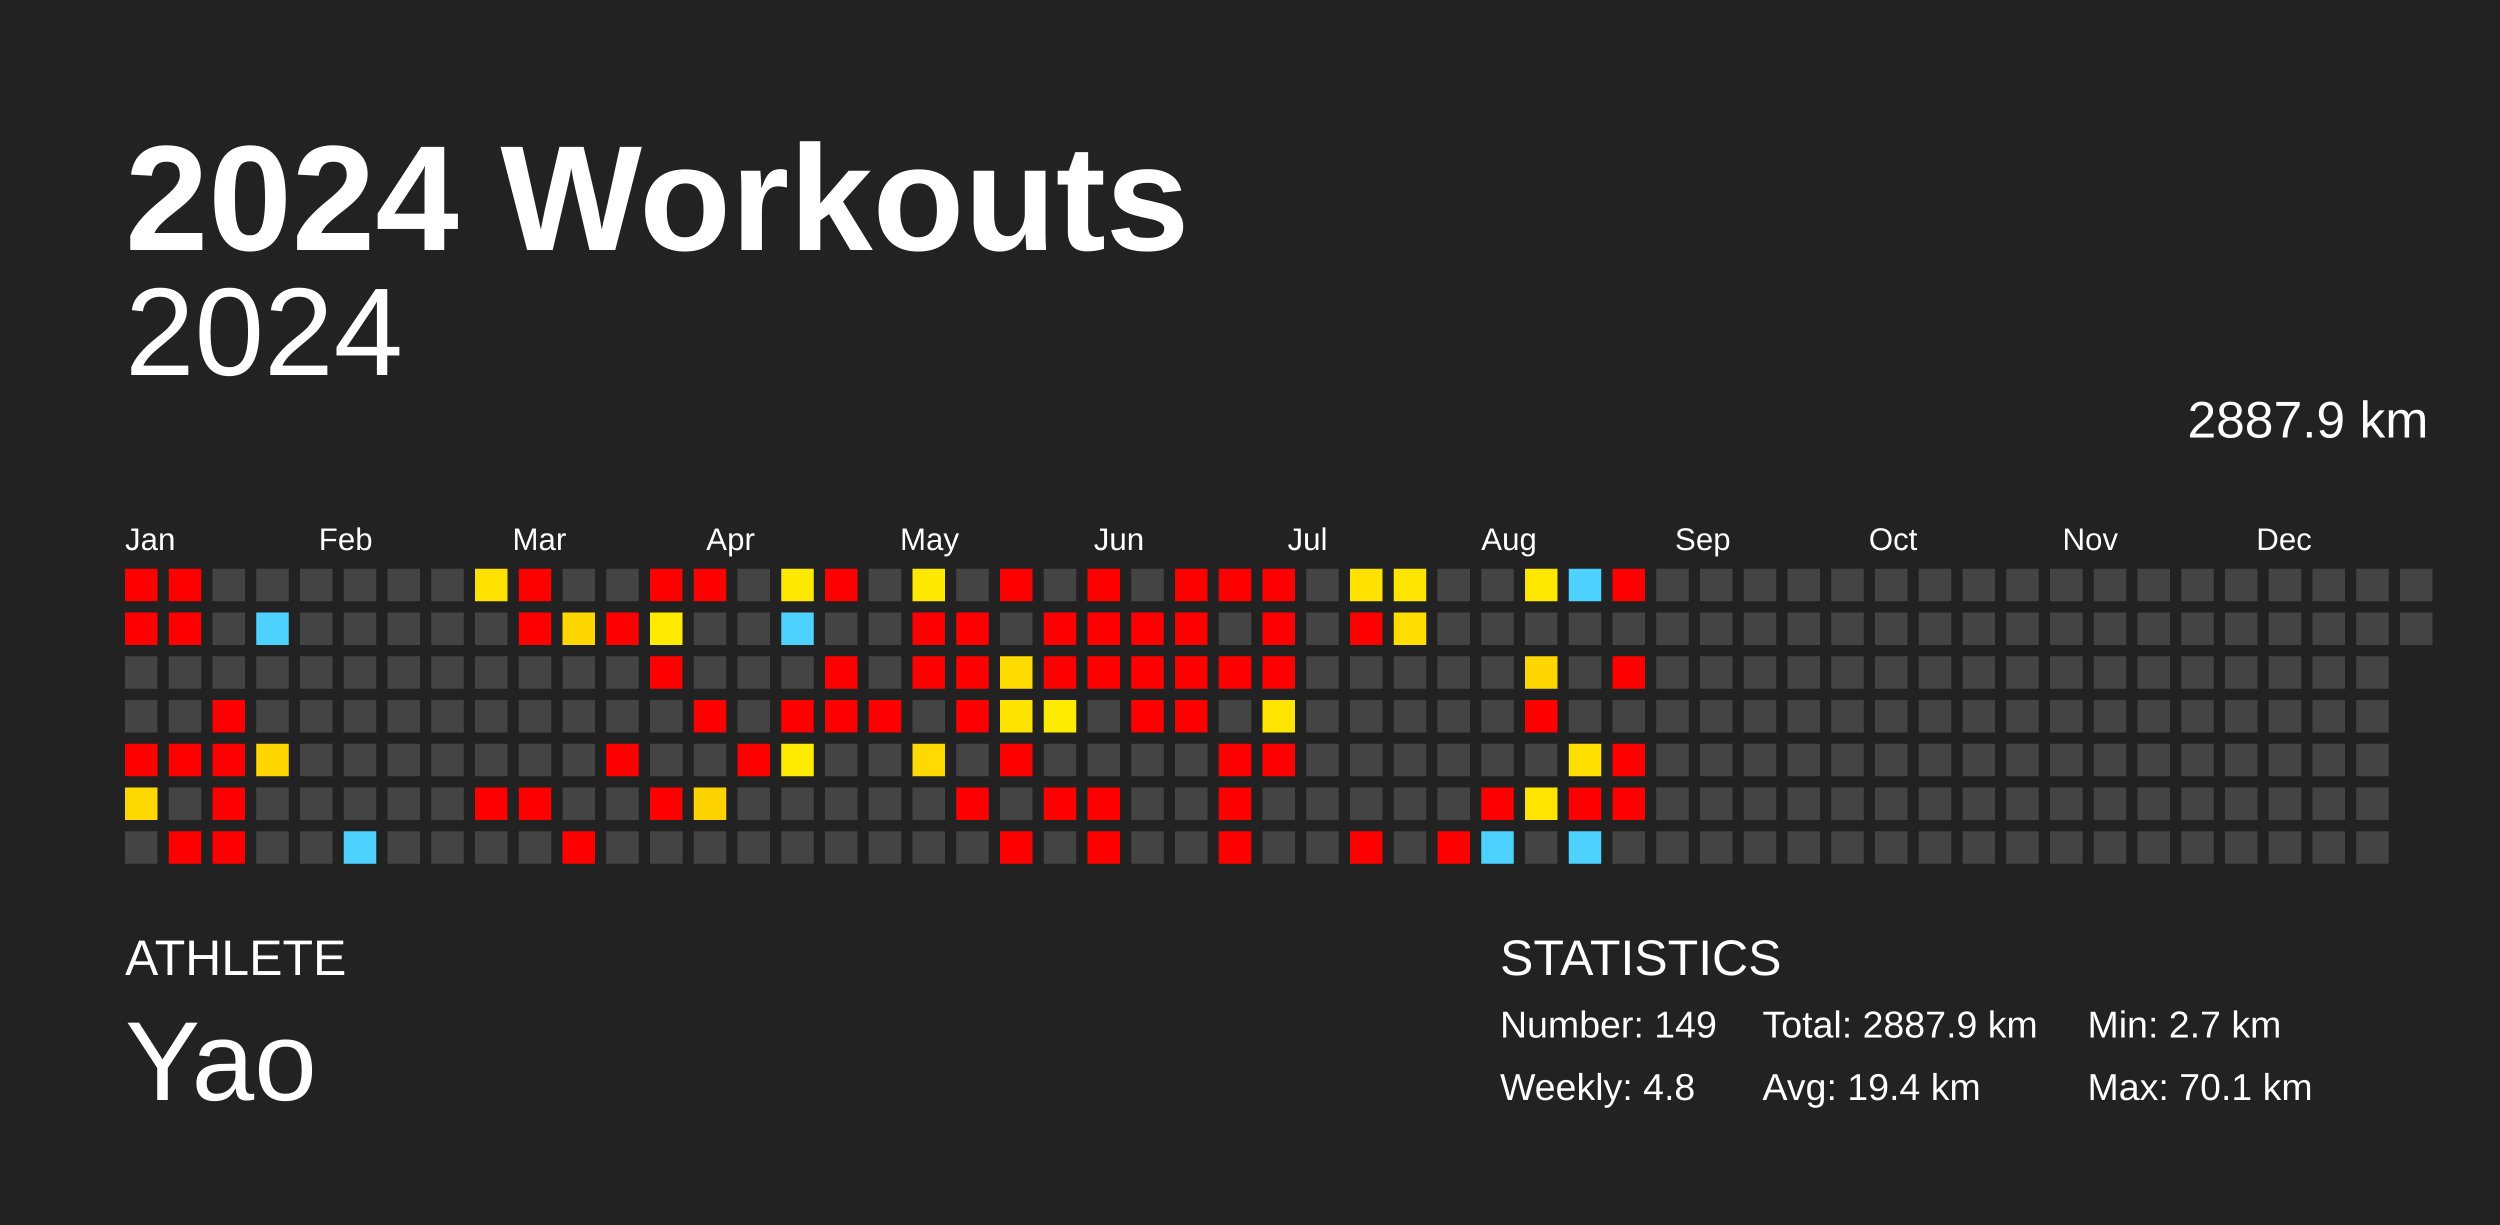
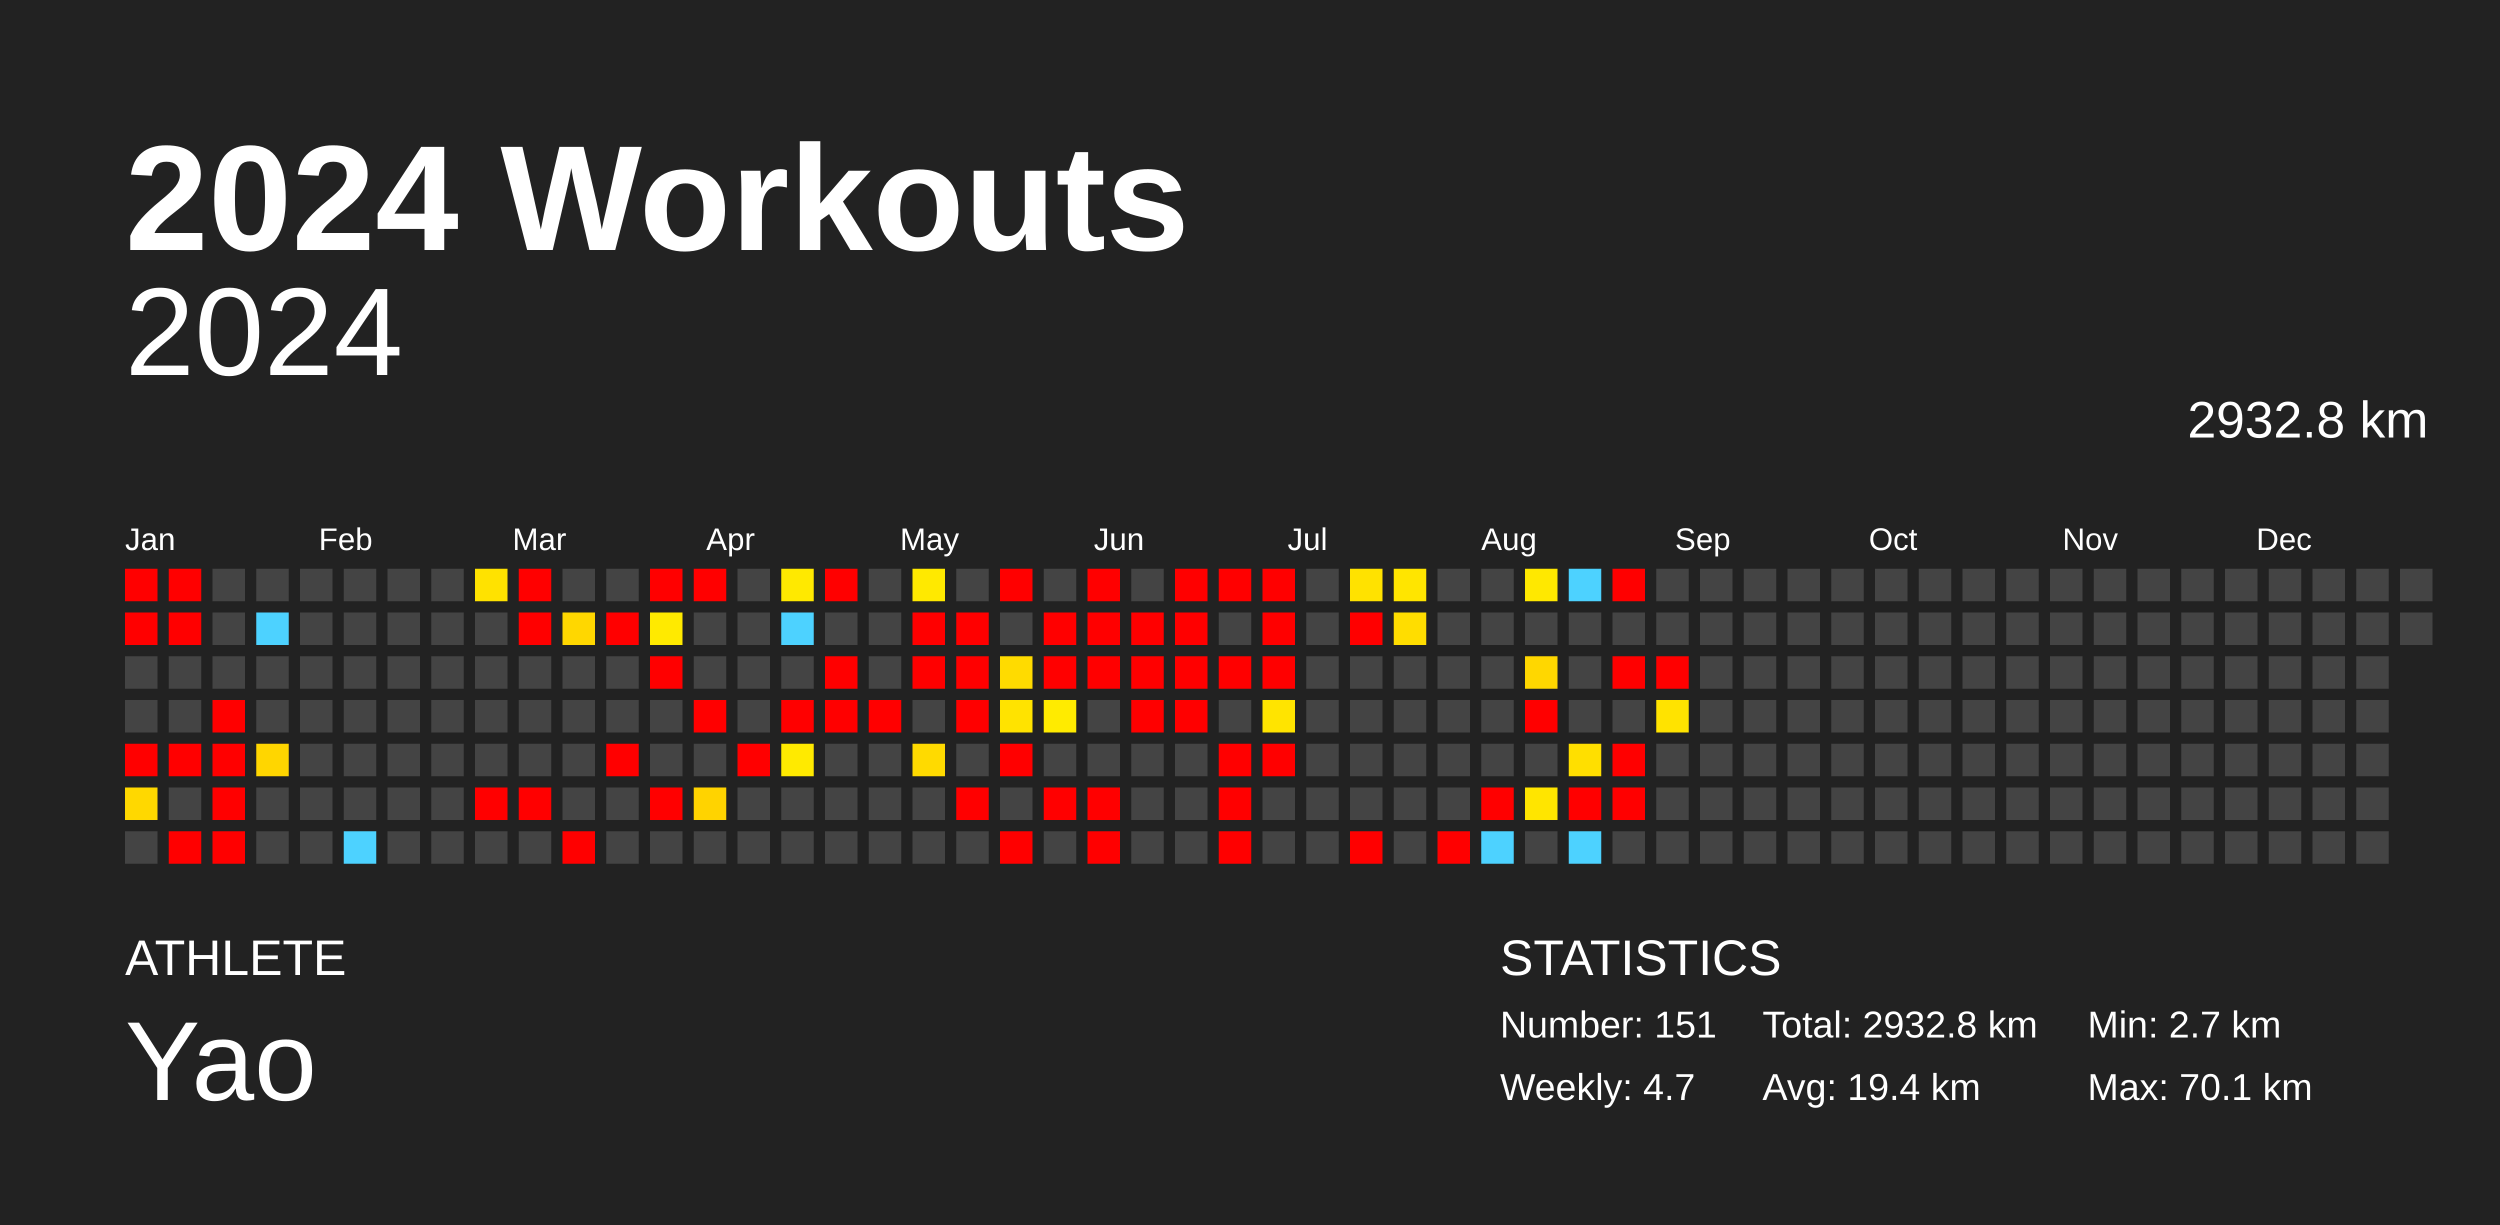
<svg xmlns="http://www.w3.org/2000/svg" baseProfile="full" height="98mm" version="1.1" viewBox="0,0,200,98" width="200mm">
  <defs />
  <rect fill="#222222" height="98" width="200" x="0" y="0" />
  <text fill="#FFFFFF" style="font-size:12px; font-family:Arial; font-weight:bold;" x="10" y="20">2024 Workouts</text>
  <text fill="#FFFFFF" style="font-size:4px; font-family:Arial" x="10" y="78">ATHLETE</text>
  <text fill="#FFFFFF" style="font-size:9px; font-family:Arial" x="10" y="88">Yao</text>
  <text fill="#FFFFFF" style="font-size:4px; font-family:Arial" x="120" y="78">STATISTICS</text>
-   <text fill="#FFFFFF" style="font-size:3px; font-family:Arial" x="120" y="83">Number: 149</text>
-   <text fill="#FFFFFF" style="font-size:3px; font-family:Arial" x="120" y="88">Weekly: 4.8</text>
-   <text fill="#FFFFFF" style="font-size:3px; font-family:Arial" x="141" y="83">Total: 2887.9 km</text>
+   <text fill="#FFFFFF" style="font-size:3px; font-family:Arial" x="120" y="83">Number: 151</text>
+   <text fill="#FFFFFF" style="font-size:3px; font-family:Arial" x="120" y="88">Weekly: 4.7</text>
+   <text fill="#FFFFFF" style="font-size:3px; font-family:Arial" x="141" y="83">Total: 2932.8 km</text>
  <text fill="#FFFFFF" style="font-size:3px; font-family:Arial" x="141" y="88">Avg: 19.4 km</text>
  <text fill="#FFFFFF" style="font-size:3px; font-family:Arial" x="167" y="83">Min: 2.7 km</text>
  <text fill="#FFFFFF" style="font-size:3px; font-family:Arial" x="167" y="88">Max: 70.1 km</text>
  <text alignment-baseline="hanging" fill="#FFFFFF" style="font-size:10.0px; font-family:Arial;" x="10" y="30">2024</text>
-   <text alignment-baseline="hanging" fill="#FFFFFF" style="font-size:4.125px; font-family:Arial;" x="175" y="35">2887.9 km</text>
+   <text alignment-baseline="hanging" fill="#FFFFFF" style="font-size:4.125px; font-family:Arial;" x="175" y="35">2932.8 km</text>
  <text fill="#FFFFFF" style="font-size:2.5px; font-family:Arial" x="10.0" y="44">Jan</text>
  <text fill="#FFFFFF" style="font-size:2.5px; font-family:Arial" x="25.5" y="44">Feb</text>
  <text fill="#FFFFFF" style="font-size:2.5px; font-family:Arial" x="41.0" y="44">Mar</text>
  <text fill="#FFFFFF" style="font-size:2.5px; font-family:Arial" x="56.5" y="44">Apr</text>
  <text fill="#FFFFFF" style="font-size:2.5px; font-family:Arial" x="72.0" y="44">May</text>
  <text fill="#FFFFFF" style="font-size:2.5px; font-family:Arial" x="87.5" y="44">Jun</text>
  <text fill="#FFFFFF" style="font-size:2.5px; font-family:Arial" x="103.0" y="44">Jul</text>
  <text fill="#FFFFFF" style="font-size:2.5px; font-family:Arial" x="118.5" y="44">Aug</text>
  <text fill="#FFFFFF" style="font-size:2.5px; font-family:Arial" x="134.0" y="44">Sep</text>
  <text fill="#FFFFFF" style="font-size:2.5px; font-family:Arial" x="149.5" y="44">Oct</text>
  <text fill="#FFFFFF" style="font-size:2.5px; font-family:Arial" x="165.0" y="44">Nov</text>
  <text fill="#FFFFFF" style="font-size:2.5px; font-family:Arial" x="180.5" y="44">Dec</text>
  <rect fill="red" height="2.6" width="2.6" x="10.0" y="45.5" />
  <rect fill="red" height="2.6" width="2.6" x="10.0" y="49.0" />
  <rect fill="#444444" height="2.6" width="2.6" x="10.0" y="52.5" />
  <rect fill="#444444" height="2.6" width="2.6" x="10.0" y="56.0" />
  <rect fill="red" height="2.6" width="2.6" x="10.0" y="59.5" />
  <rect fill="#ffd800" height="2.6" width="2.6" x="10.0" y="63.0" />
  <rect fill="#444444" height="2.6" width="2.6" x="10.0" y="66.5" />
  <rect fill="red" height="2.6" width="2.6" x="13.5" y="45.5" />
  <rect fill="red" height="2.6" width="2.6" x="13.5" y="49.0" />
  <rect fill="#444444" height="2.6" width="2.6" x="13.5" y="52.5" />
  <rect fill="#444444" height="2.6" width="2.6" x="13.5" y="56.0" />
  <rect fill="red" height="2.6" width="2.6" x="13.5" y="59.5" />
  <rect fill="#444444" height="2.6" width="2.6" x="13.5" y="63.0" />
  <rect fill="red" height="2.6" width="2.6" x="13.5" y="66.5" />
  <rect fill="#444444" height="2.6" width="2.6" x="17.0" y="45.5" />
  <rect fill="#444444" height="2.6" width="2.6" x="17.0" y="49.0" />
  <rect fill="#444444" height="2.6" width="2.6" x="17.0" y="52.5" />
  <rect fill="red" height="2.6" width="2.6" x="17.0" y="56.0" />
  <rect fill="red" height="2.6" width="2.6" x="17.0" y="59.5" />
  <rect fill="red" height="2.6" width="2.6" x="17.0" y="63.0" />
  <rect fill="red" height="2.6" width="2.6" x="17.0" y="66.5" />
  <rect fill="#444444" height="2.6" width="2.6" x="20.5" y="45.5" />
  <rect fill="#4dd2ff" height="2.6" width="2.6" x="20.5" y="49.0" />
  <rect fill="#444444" height="2.6" width="2.6" x="20.5" y="52.5" />
  <rect fill="#444444" height="2.6" width="2.6" x="20.5" y="56.0" />
  <rect fill="#ffd600" height="2.6" width="2.6" x="20.5" y="59.5" />
  <rect fill="#444444" height="2.6" width="2.6" x="20.5" y="63.0" />
  <rect fill="#444444" height="2.6" width="2.6" x="20.5" y="66.5" />
  <rect fill="#444444" height="2.6" width="2.6" x="24.0" y="45.5" />
  <rect fill="#444444" height="2.6" width="2.6" x="24.0" y="49.0" />
  <rect fill="#444444" height="2.6" width="2.6" x="24.0" y="52.5" />
  <rect fill="#444444" height="2.6" width="2.6" x="24.0" y="56.0" />
  <rect fill="#444444" height="2.6" width="2.6" x="24.0" y="59.5" />
  <rect fill="#444444" height="2.6" width="2.6" x="24.0" y="63.0" />
  <rect fill="#444444" height="2.6" width="2.6" x="24.0" y="66.5" />
  <rect fill="#444444" height="2.6" width="2.6" x="27.5" y="45.5" />
  <rect fill="#444444" height="2.6" width="2.6" x="27.5" y="49.0" />
  <rect fill="#444444" height="2.6" width="2.6" x="27.5" y="52.5" />
  <rect fill="#444444" height="2.6" width="2.6" x="27.5" y="56.0" />
  <rect fill="#444444" height="2.6" width="2.6" x="27.5" y="59.5" />
  <rect fill="#444444" height="2.6" width="2.6" x="27.5" y="63.0" />
  <rect fill="#4dd2ff" height="2.6" width="2.6" x="27.5" y="66.5" />
  <rect fill="#444444" height="2.6" width="2.6" x="31.0" y="45.5" />
  <rect fill="#444444" height="2.6" width="2.6" x="31.0" y="49.0" />
  <rect fill="#444444" height="2.6" width="2.6" x="31.0" y="52.5" />
  <rect fill="#444444" height="2.6" width="2.6" x="31.0" y="56.0" />
  <rect fill="#444444" height="2.6" width="2.6" x="31.0" y="59.5" />
  <rect fill="#444444" height="2.6" width="2.6" x="31.0" y="63.0" />
  <rect fill="#444444" height="2.6" width="2.6" x="31.0" y="66.5" />
  <rect fill="#444444" height="2.6" width="2.6" x="34.5" y="45.5" />
  <rect fill="#444444" height="2.6" width="2.6" x="34.5" y="49.0" />
  <rect fill="#444444" height="2.6" width="2.6" x="34.5" y="52.5" />
  <rect fill="#444444" height="2.6" width="2.6" x="34.5" y="56.0" />
  <rect fill="#444444" height="2.6" width="2.6" x="34.5" y="59.5" />
  <rect fill="#444444" height="2.6" width="2.6" x="34.5" y="63.0" />
  <rect fill="#444444" height="2.6" width="2.6" x="34.5" y="66.5" />
  <rect fill="#ffe200" height="2.6" width="2.6" x="38.0" y="45.5" />
  <rect fill="#444444" height="2.6" width="2.6" x="38.0" y="49.0" />
  <rect fill="#444444" height="2.6" width="2.6" x="38.0" y="52.5" />
  <rect fill="#444444" height="2.6" width="2.6" x="38.0" y="56.0" />
  <rect fill="#444444" height="2.6" width="2.6" x="38.0" y="59.5" />
  <rect fill="red" height="2.6" width="2.6" x="38.0" y="63.0" />
  <rect fill="#444444" height="2.6" width="2.6" x="38.0" y="66.5" />
  <rect fill="red" height="2.6" width="2.6" x="41.5" y="45.5" />
  <rect fill="red" height="2.6" width="2.6" x="41.5" y="49.0" />
  <rect fill="#444444" height="2.6" width="2.6" x="41.5" y="52.5" />
  <rect fill="#444444" height="2.6" width="2.6" x="41.5" y="56.0" />
  <rect fill="#444444" height="2.6" width="2.6" x="41.5" y="59.5" />
  <rect fill="red" height="2.6" width="2.6" x="41.5" y="63.0" />
  <rect fill="#444444" height="2.6" width="2.6" x="41.5" y="66.5" />
  <rect fill="#444444" height="2.6" width="2.6" x="45.0" y="45.5" />
  <rect fill="#ffd700" height="2.6" width="2.6" x="45.0" y="49.0" />
  <rect fill="#444444" height="2.6" width="2.6" x="45.0" y="52.5" />
  <rect fill="#444444" height="2.6" width="2.6" x="45.0" y="56.0" />
  <rect fill="#444444" height="2.6" width="2.6" x="45.0" y="59.5" />
  <rect fill="#444444" height="2.6" width="2.6" x="45.0" y="63.0" />
  <rect fill="red" height="2.6" width="2.6" x="45.0" y="66.5" />
  <rect fill="#444444" height="2.6" width="2.6" x="48.5" y="45.5" />
  <rect fill="red" height="2.6" width="2.6" x="48.5" y="49.0" />
  <rect fill="#444444" height="2.6" width="2.6" x="48.5" y="52.5" />
  <rect fill="#444444" height="2.6" width="2.6" x="48.5" y="56.0" />
  <rect fill="red" height="2.6" width="2.6" x="48.5" y="59.5" />
  <rect fill="#444444" height="2.6" width="2.6" x="48.5" y="63.0" />
  <rect fill="#444444" height="2.6" width="2.6" x="48.5" y="66.5" />
  <rect fill="red" height="2.6" width="2.6" x="52.0" y="45.5" />
  <rect fill="#ffea00" height="2.6" width="2.6" x="52.0" y="49.0" />
  <rect fill="red" height="2.6" width="2.6" x="52.0" y="52.5" />
  <rect fill="#444444" height="2.6" width="2.6" x="52.0" y="56.0" />
  <rect fill="#444444" height="2.6" width="2.6" x="52.0" y="59.5" />
  <rect fill="red" height="2.6" width="2.6" x="52.0" y="63.0" />
  <rect fill="#444444" height="2.6" width="2.6" x="52.0" y="66.5" />
  <rect fill="red" height="2.6" width="2.6" x="55.5" y="45.5" />
  <rect fill="#444444" height="2.6" width="2.6" x="55.5" y="49.0" />
  <rect fill="#444444" height="2.6" width="2.6" x="55.5" y="52.5" />
  <rect fill="red" height="2.6" width="2.6" x="55.5" y="56.0" />
  <rect fill="#444444" height="2.6" width="2.6" x="55.5" y="59.5" />
  <rect fill="#ffd300" height="2.6" width="2.6" x="55.5" y="63.0" />
  <rect fill="#444444" height="2.6" width="2.6" x="55.5" y="66.5" />
  <rect fill="#444444" height="2.6" width="2.6" x="59.0" y="45.5" />
  <rect fill="#444444" height="2.6" width="2.6" x="59.0" y="49.0" />
  <rect fill="#444444" height="2.6" width="2.6" x="59.0" y="52.5" />
  <rect fill="#444444" height="2.6" width="2.6" x="59.0" y="56.0" />
  <rect fill="red" height="2.6" width="2.6" x="59.0" y="59.5" />
  <rect fill="#444444" height="2.6" width="2.6" x="59.0" y="63.0" />
  <rect fill="#444444" height="2.6" width="2.6" x="59.0" y="66.5" />
  <rect fill="#ffe900" height="2.6" width="2.6" x="62.5" y="45.5" />
  <rect fill="#4dd2ff" height="2.6" width="2.6" x="62.5" y="49.0" />
  <rect fill="#444444" height="2.6" width="2.6" x="62.5" y="52.5" />
  <rect fill="red" height="2.6" width="2.6" x="62.5" y="56.0" />
  <rect fill="#ffea00" height="2.6" width="2.6" x="62.5" y="59.5" />
  <rect fill="#444444" height="2.6" width="2.6" x="62.5" y="63.0" />
  <rect fill="#444444" height="2.6" width="2.6" x="62.5" y="66.5" />
  <rect fill="red" height="2.6" width="2.6" x="66.0" y="45.5" />
  <rect fill="#444444" height="2.6" width="2.6" x="66.0" y="49.0" />
  <rect fill="red" height="2.6" width="2.6" x="66.0" y="52.5" />
  <rect fill="red" height="2.6" width="2.6" x="66.0" y="56.0" />
  <rect fill="#444444" height="2.6" width="2.6" x="66.0" y="59.5" />
  <rect fill="#444444" height="2.6" width="2.6" x="66.0" y="63.0" />
  <rect fill="#444444" height="2.6" width="2.6" x="66.0" y="66.5" />
  <rect fill="#444444" height="2.6" width="2.6" x="69.5" y="45.5" />
  <rect fill="#444444" height="2.6" width="2.6" x="69.5" y="49.0" />
  <rect fill="#444444" height="2.6" width="2.6" x="69.5" y="52.5" />
  <rect fill="red" height="2.6" width="2.6" x="69.5" y="56.0" />
  <rect fill="#444444" height="2.6" width="2.6" x="69.5" y="59.5" />
  <rect fill="#444444" height="2.6" width="2.6" x="69.5" y="63.0" />
  <rect fill="#444444" height="2.6" width="2.6" x="69.5" y="66.5" />
  <rect fill="#ffe900" height="2.6" width="2.6" x="73.0" y="45.5" />
  <rect fill="red" height="2.6" width="2.6" x="73.0" y="49.0" />
  <rect fill="red" height="2.6" width="2.6" x="73.0" y="52.5" />
  <rect fill="#444444" height="2.6" width="2.6" x="73.0" y="56.0" />
  <rect fill="#ffda00" height="2.6" width="2.6" x="73.0" y="59.5" />
  <rect fill="#444444" height="2.6" width="2.6" x="73.0" y="63.0" />
  <rect fill="#444444" height="2.6" width="2.6" x="73.0" y="66.5" />
  <rect fill="#444444" height="2.6" width="2.6" x="76.5" y="45.5" />
  <rect fill="red" height="2.6" width="2.6" x="76.5" y="49.0" />
  <rect fill="red" height="2.6" width="2.6" x="76.5" y="52.5" />
  <rect fill="red" height="2.6" width="2.6" x="76.5" y="56.0" />
  <rect fill="#444444" height="2.6" width="2.6" x="76.5" y="59.5" />
  <rect fill="red" height="2.6" width="2.6" x="76.5" y="63.0" />
  <rect fill="#444444" height="2.6" width="2.6" x="76.5" y="66.5" />
  <rect fill="red" height="2.6" width="2.6" x="80.0" y="45.5" />
  <rect fill="#444444" height="2.6" width="2.6" x="80.0" y="49.0" />
  <rect fill="#ffdb00" height="2.6" width="2.6" x="80.0" y="52.5" />
  <rect fill="#ffe300" height="2.6" width="2.6" x="80.0" y="56.0" />
  <rect fill="red" height="2.6" width="2.6" x="80.0" y="59.5" />
  <rect fill="#444444" height="2.6" width="2.6" x="80.0" y="63.0" />
  <rect fill="red" height="2.6" width="2.6" x="80.0" y="66.5" />
  <rect fill="#444444" height="2.6" width="2.6" x="83.5" y="45.5" />
  <rect fill="red" height="2.6" width="2.6" x="83.5" y="49.0" />
  <rect fill="red" height="2.6" width="2.6" x="83.5" y="52.5" />
  <rect fill="#ffeb00" height="2.6" width="2.6" x="83.5" y="56.0" />
  <rect fill="#444444" height="2.6" width="2.6" x="83.5" y="59.5" />
  <rect fill="red" height="2.6" width="2.6" x="83.5" y="63.0" />
  <rect fill="#444444" height="2.6" width="2.6" x="83.5" y="66.5" />
  <rect fill="red" height="2.6" width="2.6" x="87.0" y="45.5" />
  <rect fill="red" height="2.6" width="2.6" x="87.0" y="49.0" />
  <rect fill="red" height="2.6" width="2.6" x="87.0" y="52.5" />
  <rect fill="#444444" height="2.6" width="2.6" x="87.0" y="56.0" />
  <rect fill="#444444" height="2.6" width="2.6" x="87.0" y="59.5" />
  <rect fill="red" height="2.6" width="2.6" x="87.0" y="63.0" />
  <rect fill="red" height="2.6" width="2.6" x="87.0" y="66.5" />
  <rect fill="#444444" height="2.6" width="2.6" x="90.5" y="45.5" />
  <rect fill="red" height="2.6" width="2.6" x="90.5" y="49.0" />
  <rect fill="red" height="2.6" width="2.6" x="90.5" y="52.5" />
  <rect fill="red" height="2.6" width="2.6" x="90.5" y="56.0" />
  <rect fill="#444444" height="2.6" width="2.6" x="90.5" y="59.5" />
  <rect fill="#444444" height="2.6" width="2.6" x="90.5" y="63.0" />
  <rect fill="#444444" height="2.6" width="2.6" x="90.5" y="66.5" />
  <rect fill="red" height="2.6" width="2.6" x="94.0" y="45.5" />
  <rect fill="red" height="2.6" width="2.6" x="94.0" y="49.0" />
  <rect fill="red" height="2.6" width="2.6" x="94.0" y="52.5" />
  <rect fill="red" height="2.6" width="2.6" x="94.0" y="56.0" />
  <rect fill="#444444" height="2.6" width="2.6" x="94.0" y="59.5" />
  <rect fill="#444444" height="2.6" width="2.6" x="94.0" y="63.0" />
  <rect fill="#444444" height="2.6" width="2.6" x="94.0" y="66.5" />
  <rect fill="red" height="2.6" width="2.6" x="97.5" y="45.5" />
  <rect fill="#444444" height="2.6" width="2.6" x="97.5" y="49.0" />
  <rect fill="red" height="2.6" width="2.6" x="97.5" y="52.5" />
  <rect fill="#444444" height="2.6" width="2.6" x="97.5" y="56.0" />
  <rect fill="red" height="2.6" width="2.6" x="97.5" y="59.5" />
  <rect fill="red" height="2.6" width="2.6" x="97.5" y="63.0" />
  <rect fill="red" height="2.6" width="2.6" x="97.5" y="66.5" />
  <rect fill="red" height="2.6" width="2.6" x="101.0" y="45.5" />
  <rect fill="red" height="2.6" width="2.6" x="101.0" y="49.0" />
  <rect fill="red" height="2.6" width="2.6" x="101.0" y="52.5" />
  <rect fill="#ffe400" height="2.6" width="2.6" x="101.0" y="56.0" />
  <rect fill="red" height="2.6" width="2.6" x="101.0" y="59.5" />
  <rect fill="#444444" height="2.6" width="2.6" x="101.0" y="63.0" />
  <rect fill="#444444" height="2.6" width="2.6" x="101.0" y="66.5" />
  <rect fill="#444444" height="2.6" width="2.6" x="104.5" y="45.5" />
  <rect fill="#444444" height="2.6" width="2.6" x="104.5" y="49.0" />
  <rect fill="#444444" height="2.6" width="2.6" x="104.5" y="52.5" />
  <rect fill="#444444" height="2.6" width="2.6" x="104.5" y="56.0" />
  <rect fill="#444444" height="2.6" width="2.6" x="104.5" y="59.5" />
  <rect fill="#444444" height="2.6" width="2.6" x="104.5" y="63.0" />
  <rect fill="#444444" height="2.6" width="2.6" x="104.5" y="66.5" />
  <rect fill="#ffe200" height="2.6" width="2.6" x="108.0" y="45.5" />
  <rect fill="red" height="2.6" width="2.6" x="108.0" y="49.0" />
  <rect fill="#444444" height="2.6" width="2.6" x="108.0" y="52.5" />
  <rect fill="#444444" height="2.6" width="2.6" x="108.0" y="56.0" />
  <rect fill="#444444" height="2.6" width="2.6" x="108.0" y="59.5" />
  <rect fill="#444444" height="2.6" width="2.6" x="108.0" y="63.0" />
  <rect fill="red" height="2.6" width="2.6" x="108.0" y="66.5" />
  <rect fill="#ffe500" height="2.6" width="2.6" x="111.5" y="45.5" />
  <rect fill="#ffdd00" height="2.6" width="2.6" x="111.5" y="49.0" />
  <rect fill="#444444" height="2.6" width="2.6" x="111.5" y="52.5" />
  <rect fill="#444444" height="2.6" width="2.6" x="111.5" y="56.0" />
  <rect fill="#444444" height="2.6" width="2.6" x="111.5" y="59.5" />
  <rect fill="#444444" height="2.6" width="2.6" x="111.5" y="63.0" />
  <rect fill="#444444" height="2.6" width="2.6" x="111.5" y="66.5" />
  <rect fill="#444444" height="2.6" width="2.6" x="115.0" y="45.5" />
  <rect fill="#444444" height="2.6" width="2.6" x="115.0" y="49.0" />
  <rect fill="#444444" height="2.6" width="2.6" x="115.0" y="52.5" />
  <rect fill="#444444" height="2.6" width="2.6" x="115.0" y="56.0" />
  <rect fill="#444444" height="2.6" width="2.6" x="115.0" y="59.5" />
  <rect fill="#444444" height="2.6" width="2.6" x="115.0" y="63.0" />
  <rect fill="red" height="2.6" width="2.6" x="115.0" y="66.5" />
  <rect fill="#444444" height="2.6" width="2.6" x="118.5" y="45.5" />
  <rect fill="#444444" height="2.6" width="2.6" x="118.5" y="49.0" />
  <rect fill="#444444" height="2.6" width="2.6" x="118.5" y="52.5" />
  <rect fill="#444444" height="2.6" width="2.6" x="118.5" y="56.0" />
  <rect fill="#444444" height="2.6" width="2.6" x="118.5" y="59.5" />
  <rect fill="red" height="2.6" width="2.6" x="118.5" y="63.0" />
  <rect fill="#4dd2ff" height="2.6" width="2.6" x="118.5" y="66.5" />
  <rect fill="#ffe800" height="2.6" width="2.6" x="122.0" y="45.5" />
  <rect fill="#444444" height="2.6" width="2.6" x="122.0" y="49.0" />
  <rect fill="#ffd700" height="2.6" width="2.6" x="122.0" y="52.5" />
  <rect fill="red" height="2.6" width="2.6" x="122.0" y="56.0" />
  <rect fill="#444444" height="2.6" width="2.6" x="122.0" y="59.5" />
  <rect fill="#ffe500" height="2.6" width="2.6" x="122.0" y="63.0" />
  <rect fill="#444444" height="2.6" width="2.6" x="122.0" y="66.5" />
  <rect fill="#4dd2ff" height="2.6" width="2.6" x="125.5" y="45.5" />
  <rect fill="#444444" height="2.6" width="2.6" x="125.5" y="49.0" />
  <rect fill="#444444" height="2.6" width="2.6" x="125.5" y="52.5" />
  <rect fill="#444444" height="2.6" width="2.6" x="125.5" y="56.0" />
  <rect fill="#ffdf00" height="2.6" width="2.6" x="125.5" y="59.5" />
  <rect fill="red" height="2.6" width="2.6" x="125.5" y="63.0" />
  <rect fill="#4dd2ff" height="2.6" width="2.6" x="125.5" y="66.5" />
  <rect fill="red" height="2.6" width="2.6" x="129.0" y="45.5" />
  <rect fill="#444444" height="2.6" width="2.6" x="129.0" y="49.0" />
  <rect fill="red" height="2.6" width="2.6" x="129.0" y="52.5" />
  <rect fill="#444444" height="2.6" width="2.6" x="129.0" y="56.0" />
  <rect fill="red" height="2.6" width="2.6" x="129.0" y="59.5" />
  <rect fill="red" height="2.6" width="2.6" x="129.0" y="63.0" />
  <rect fill="#444444" height="2.6" width="2.6" x="129.0" y="66.5" />
  <rect fill="#444444" height="2.6" width="2.6" x="132.5" y="45.5" />
  <rect fill="#444444" height="2.6" width="2.6" x="132.5" y="49.0" />
-   <rect fill="#444444" height="2.6" width="2.6" x="132.5" y="52.5" />
-   <rect fill="#444444" height="2.6" width="2.6" x="132.5" y="56.0" />
+   <rect fill="red" height="2.6" width="2.6" x="132.5" y="52.5" />
+   <rect fill="#ffe300" height="2.6" width="2.6" x="132.5" y="56.0" />
  <rect fill="#444444" height="2.6" width="2.6" x="132.5" y="59.5" />
  <rect fill="#444444" height="2.6" width="2.6" x="132.5" y="63.0" />
  <rect fill="#444444" height="2.6" width="2.6" x="132.5" y="66.5" />
  <rect fill="#444444" height="2.6" width="2.6" x="136.0" y="45.5" />
  <rect fill="#444444" height="2.6" width="2.6" x="136.0" y="49.0" />
  <rect fill="#444444" height="2.6" width="2.6" x="136.0" y="52.5" />
  <rect fill="#444444" height="2.6" width="2.6" x="136.0" y="56.0" />
  <rect fill="#444444" height="2.6" width="2.6" x="136.0" y="59.5" />
  <rect fill="#444444" height="2.6" width="2.6" x="136.0" y="63.0" />
  <rect fill="#444444" height="2.6" width="2.6" x="136.0" y="66.5" />
  <rect fill="#444444" height="2.6" width="2.6" x="139.5" y="45.5" />
  <rect fill="#444444" height="2.6" width="2.6" x="139.5" y="49.0" />
  <rect fill="#444444" height="2.6" width="2.6" x="139.5" y="52.5" />
  <rect fill="#444444" height="2.6" width="2.6" x="139.5" y="56.0" />
  <rect fill="#444444" height="2.6" width="2.6" x="139.5" y="59.5" />
  <rect fill="#444444" height="2.6" width="2.6" x="139.5" y="63.0" />
  <rect fill="#444444" height="2.6" width="2.6" x="139.5" y="66.5" />
  <rect fill="#444444" height="2.6" width="2.6" x="143.0" y="45.5" />
  <rect fill="#444444" height="2.6" width="2.6" x="143.0" y="49.0" />
  <rect fill="#444444" height="2.6" width="2.6" x="143.0" y="52.5" />
  <rect fill="#444444" height="2.6" width="2.6" x="143.0" y="56.0" />
  <rect fill="#444444" height="2.6" width="2.6" x="143.0" y="59.5" />
  <rect fill="#444444" height="2.6" width="2.6" x="143.0" y="63.0" />
  <rect fill="#444444" height="2.6" width="2.6" x="143.0" y="66.5" />
  <rect fill="#444444" height="2.6" width="2.6" x="146.5" y="45.5" />
  <rect fill="#444444" height="2.6" width="2.6" x="146.5" y="49.0" />
  <rect fill="#444444" height="2.6" width="2.6" x="146.5" y="52.5" />
  <rect fill="#444444" height="2.6" width="2.6" x="146.5" y="56.0" />
  <rect fill="#444444" height="2.6" width="2.6" x="146.5" y="59.5" />
  <rect fill="#444444" height="2.6" width="2.6" x="146.5" y="63.0" />
  <rect fill="#444444" height="2.6" width="2.6" x="146.5" y="66.5" />
  <rect fill="#444444" height="2.6" width="2.6" x="150.0" y="45.5" />
  <rect fill="#444444" height="2.6" width="2.6" x="150.0" y="49.0" />
  <rect fill="#444444" height="2.6" width="2.6" x="150.0" y="52.5" />
  <rect fill="#444444" height="2.6" width="2.6" x="150.0" y="56.0" />
  <rect fill="#444444" height="2.6" width="2.6" x="150.0" y="59.5" />
  <rect fill="#444444" height="2.6" width="2.6" x="150.0" y="63.0" />
  <rect fill="#444444" height="2.6" width="2.6" x="150.0" y="66.5" />
  <rect fill="#444444" height="2.6" width="2.6" x="153.5" y="45.5" />
  <rect fill="#444444" height="2.6" width="2.6" x="153.5" y="49.0" />
  <rect fill="#444444" height="2.6" width="2.6" x="153.5" y="52.5" />
  <rect fill="#444444" height="2.6" width="2.6" x="153.5" y="56.0" />
  <rect fill="#444444" height="2.6" width="2.6" x="153.5" y="59.5" />
  <rect fill="#444444" height="2.6" width="2.6" x="153.5" y="63.0" />
  <rect fill="#444444" height="2.6" width="2.6" x="153.5" y="66.5" />
  <rect fill="#444444" height="2.6" width="2.6" x="157.0" y="45.5" />
  <rect fill="#444444" height="2.6" width="2.6" x="157.0" y="49.0" />
  <rect fill="#444444" height="2.6" width="2.6" x="157.0" y="52.5" />
  <rect fill="#444444" height="2.6" width="2.6" x="157.0" y="56.0" />
  <rect fill="#444444" height="2.6" width="2.6" x="157.0" y="59.5" />
  <rect fill="#444444" height="2.6" width="2.6" x="157.0" y="63.0" />
  <rect fill="#444444" height="2.6" width="2.6" x="157.0" y="66.5" />
  <rect fill="#444444" height="2.6" width="2.6" x="160.5" y="45.5" />
  <rect fill="#444444" height="2.6" width="2.6" x="160.5" y="49.0" />
  <rect fill="#444444" height="2.6" width="2.6" x="160.5" y="52.5" />
  <rect fill="#444444" height="2.6" width="2.6" x="160.5" y="56.0" />
  <rect fill="#444444" height="2.6" width="2.6" x="160.5" y="59.5" />
  <rect fill="#444444" height="2.6" width="2.6" x="160.5" y="63.0" />
  <rect fill="#444444" height="2.6" width="2.6" x="160.5" y="66.5" />
  <rect fill="#444444" height="2.6" width="2.6" x="164.0" y="45.5" />
  <rect fill="#444444" height="2.6" width="2.6" x="164.0" y="49.0" />
  <rect fill="#444444" height="2.6" width="2.6" x="164.0" y="52.5" />
  <rect fill="#444444" height="2.6" width="2.6" x="164.0" y="56.0" />
  <rect fill="#444444" height="2.6" width="2.6" x="164.0" y="59.5" />
  <rect fill="#444444" height="2.6" width="2.6" x="164.0" y="63.0" />
  <rect fill="#444444" height="2.6" width="2.6" x="164.0" y="66.5" />
  <rect fill="#444444" height="2.6" width="2.6" x="167.5" y="45.5" />
  <rect fill="#444444" height="2.6" width="2.6" x="167.5" y="49.0" />
  <rect fill="#444444" height="2.6" width="2.6" x="167.5" y="52.5" />
  <rect fill="#444444" height="2.6" width="2.6" x="167.5" y="56.0" />
  <rect fill="#444444" height="2.6" width="2.6" x="167.5" y="59.5" />
  <rect fill="#444444" height="2.6" width="2.6" x="167.5" y="63.0" />
  <rect fill="#444444" height="2.6" width="2.6" x="167.5" y="66.5" />
  <rect fill="#444444" height="2.6" width="2.6" x="171.0" y="45.5" />
  <rect fill="#444444" height="2.6" width="2.6" x="171.0" y="49.0" />
  <rect fill="#444444" height="2.6" width="2.6" x="171.0" y="52.5" />
  <rect fill="#444444" height="2.6" width="2.6" x="171.0" y="56.0" />
  <rect fill="#444444" height="2.6" width="2.6" x="171.0" y="59.5" />
  <rect fill="#444444" height="2.6" width="2.6" x="171.0" y="63.0" />
  <rect fill="#444444" height="2.6" width="2.6" x="171.0" y="66.5" />
  <rect fill="#444444" height="2.6" width="2.6" x="174.5" y="45.5" />
  <rect fill="#444444" height="2.6" width="2.6" x="174.5" y="49.0" />
  <rect fill="#444444" height="2.6" width="2.6" x="174.5" y="52.5" />
  <rect fill="#444444" height="2.6" width="2.6" x="174.5" y="56.0" />
  <rect fill="#444444" height="2.6" width="2.6" x="174.5" y="59.5" />
  <rect fill="#444444" height="2.6" width="2.6" x="174.5" y="63.0" />
  <rect fill="#444444" height="2.6" width="2.6" x="174.5" y="66.5" />
  <rect fill="#444444" height="2.6" width="2.6" x="178.0" y="45.5" />
  <rect fill="#444444" height="2.6" width="2.6" x="178.0" y="49.0" />
  <rect fill="#444444" height="2.6" width="2.6" x="178.0" y="52.5" />
  <rect fill="#444444" height="2.6" width="2.6" x="178.0" y="56.0" />
  <rect fill="#444444" height="2.6" width="2.6" x="178.0" y="59.5" />
  <rect fill="#444444" height="2.6" width="2.6" x="178.0" y="63.0" />
  <rect fill="#444444" height="2.6" width="2.6" x="178.0" y="66.5" />
  <rect fill="#444444" height="2.6" width="2.6" x="181.5" y="45.5" />
  <rect fill="#444444" height="2.6" width="2.6" x="181.5" y="49.0" />
  <rect fill="#444444" height="2.6" width="2.6" x="181.5" y="52.5" />
  <rect fill="#444444" height="2.6" width="2.6" x="181.5" y="56.0" />
  <rect fill="#444444" height="2.6" width="2.6" x="181.5" y="59.5" />
  <rect fill="#444444" height="2.6" width="2.6" x="181.5" y="63.0" />
  <rect fill="#444444" height="2.6" width="2.6" x="181.5" y="66.5" />
  <rect fill="#444444" height="2.6" width="2.6" x="185.0" y="45.5" />
  <rect fill="#444444" height="2.6" width="2.6" x="185.0" y="49.0" />
  <rect fill="#444444" height="2.6" width="2.6" x="185.0" y="52.5" />
  <rect fill="#444444" height="2.6" width="2.6" x="185.0" y="56.0" />
  <rect fill="#444444" height="2.6" width="2.6" x="185.0" y="59.5" />
  <rect fill="#444444" height="2.6" width="2.6" x="185.0" y="63.0" />
  <rect fill="#444444" height="2.6" width="2.6" x="185.0" y="66.5" />
  <rect fill="#444444" height="2.6" width="2.6" x="188.5" y="45.5" />
  <rect fill="#444444" height="2.6" width="2.6" x="188.5" y="49.0" />
  <rect fill="#444444" height="2.6" width="2.6" x="188.5" y="52.5" />
  <rect fill="#444444" height="2.6" width="2.6" x="188.5" y="56.0" />
  <rect fill="#444444" height="2.6" width="2.6" x="188.5" y="59.5" />
  <rect fill="#444444" height="2.6" width="2.6" x="188.5" y="63.0" />
  <rect fill="#444444" height="2.6" width="2.6" x="188.5" y="66.5" />
  <rect fill="#444444" height="2.6" width="2.6" x="192.0" y="45.5" />
  <rect fill="#444444" height="2.6" width="2.6" x="192.0" y="49.0" />
</svg>
